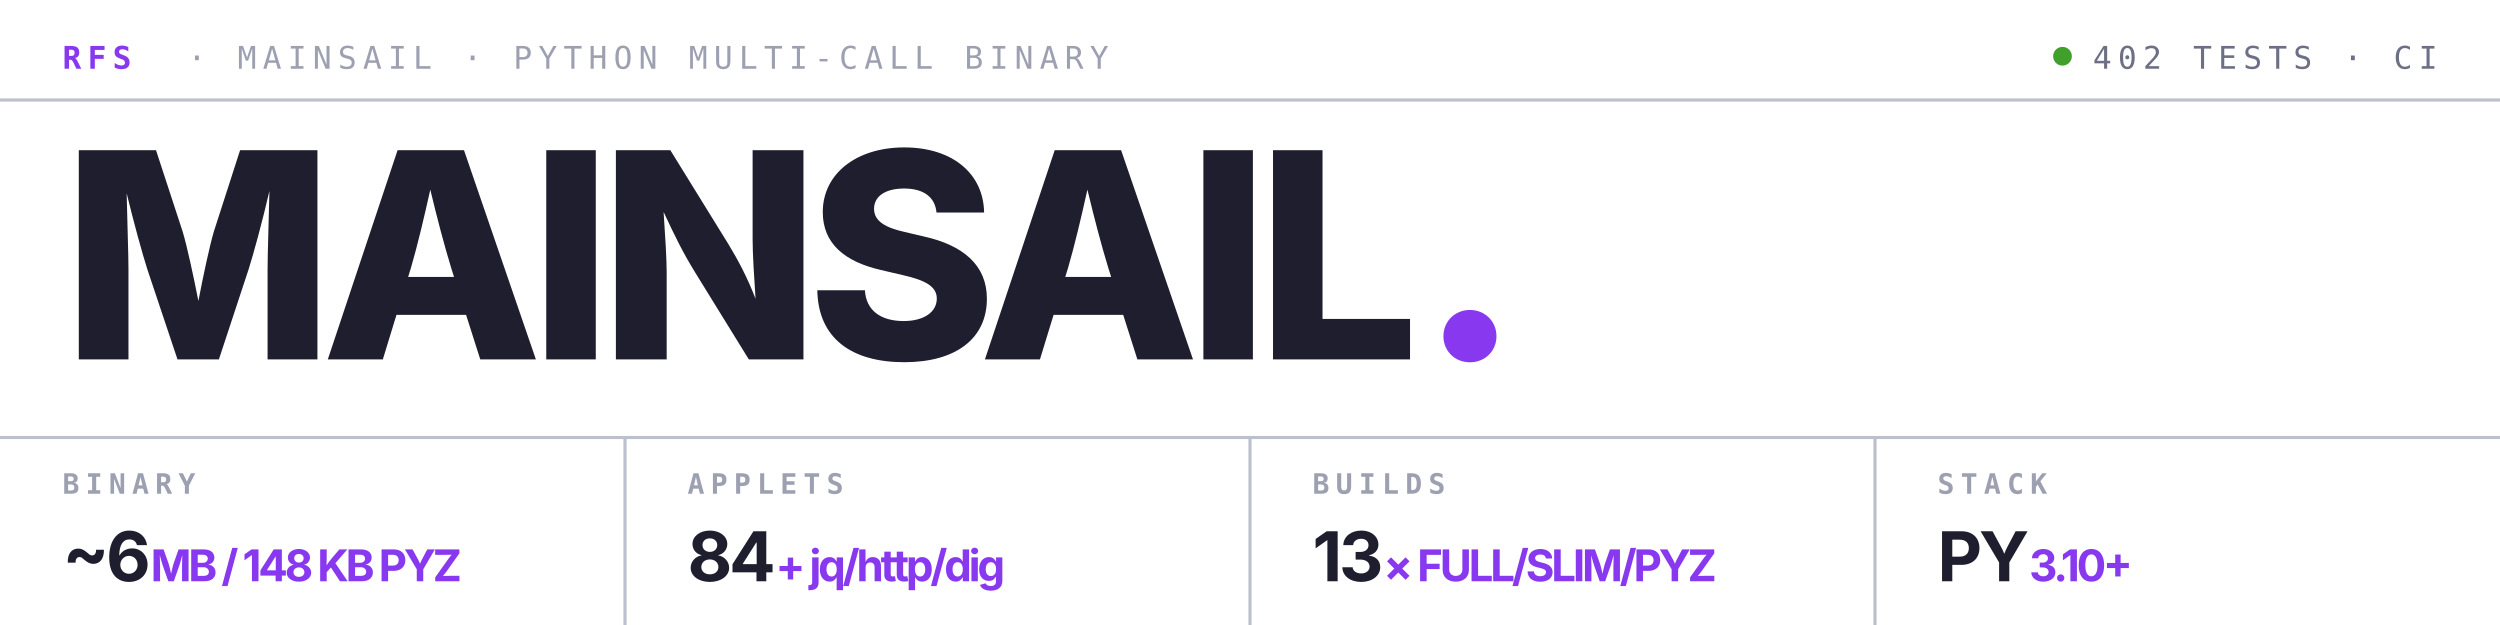
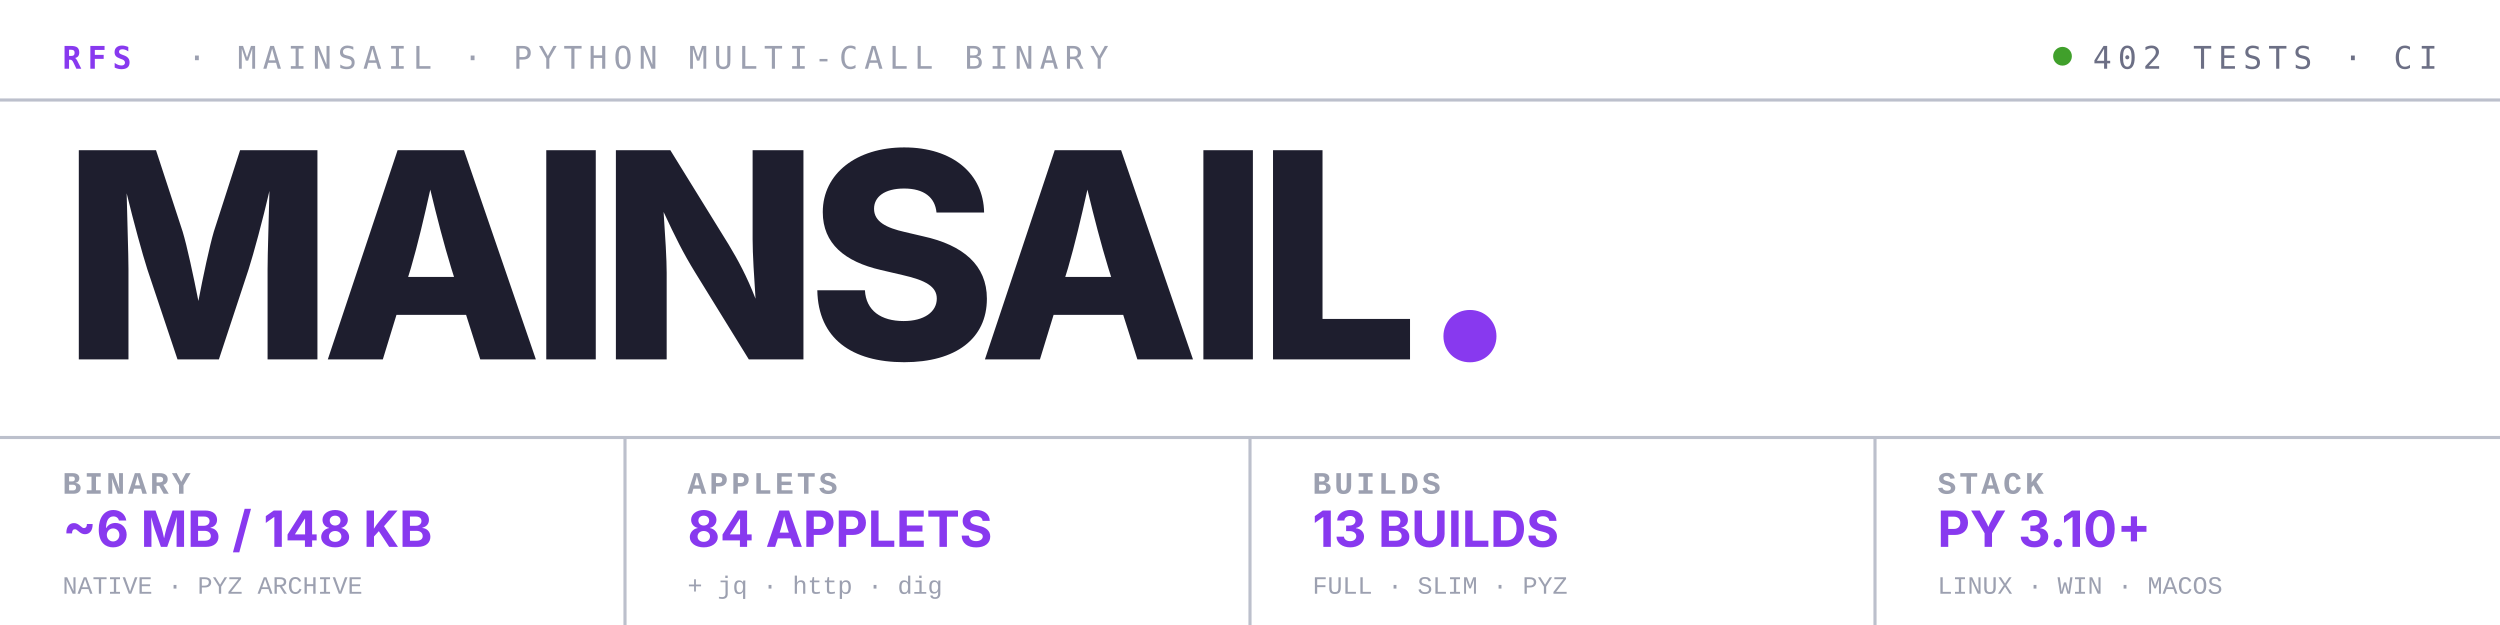
<svg xmlns="http://www.w3.org/2000/svg" viewBox="0 0 800 200" fill="none">
  <rect x="0" y="0" width="800" height="200" fill="#ffffff" />
  <line x1="0" y1="32" x2="800" y2="32" stroke="#bcc0cc" stroke-width="1" />
  <text x="20" y="22" font-family="'JetBrains Mono', 'SF Mono', 'Fira Code', 'Cascadia Code', monospace" font-size="10" font-weight="700" fill="#8839ef" letter-spacing="2">RFS</text>
  <text x="60" y="22" font-family="'JetBrains Mono', 'SF Mono', 'Fira Code', 'Cascadia Code', monospace" font-size="10" font-weight="500" fill="#9ca0b0" letter-spacing="2">·  MAINSAIL  ·  PYTHON MULTI-CALL BINARY</text>
  <circle cx="660" cy="18" r="3" fill="#40a02b" />
  <text x="780" y="22" text-anchor="end" font-family="'JetBrains Mono', 'SF Mono', 'Fira Code', 'Cascadia Code', monospace" font-size="10" font-weight="500" fill="#6c6f85" letter-spacing="2">402 TESTS · CI</text>
  <text x="20" y="115" font-family="'Inter', 'SF Pro Display', 'Segoe UI', 'Helvetica Neue', Arial, sans-serif" font-size="92" font-weight="800" fill="#1e1e2e" letter-spacing="-4">MAINSAIL<tspan fill="#8839ef">.</tspan>
  </text>
  <line x1="0" y1="140" x2="800" y2="140" stroke="#bcc0cc" stroke-width="1" />
  <line x1="200" y1="140" x2="200" y2="200" stroke="#bcc0cc" stroke-width="1" />
  <line x1="400" y1="140" x2="400" y2="200" stroke="#bcc0cc" stroke-width="1" />
  <line x1="600" y1="140" x2="600" y2="200" stroke="#bcc0cc" stroke-width="1" />
-   <text x="20" y="158" font-family="'JetBrains Mono', 'SF Mono', 'Fira Code', 'Cascadia Code', monospace" font-size="9" font-weight="600" fill="#9ca0b0" letter-spacing="2">BINARY</text>
-   <text x="20" y="186" font-family="'Inter', 'SF Pro Display', 'Segoe UI', 'Helvetica Neue', Arial, sans-serif" font-size="22" font-weight="700" fill="#1e1e2e" letter-spacing="-1">~6<tspan fill="#8839ef" font-size="14"> MB / 148 KB PYZ</tspan>
-   </text>
-   <text x="220" y="158" font-family="'JetBrains Mono', 'SF Mono', 'Fira Code', 'Cascadia Code', monospace" font-size="9" font-weight="600" fill="#9ca0b0" letter-spacing="2">APPLETS</text>
-   <text x="220" y="186" font-family="'Inter', 'SF Pro Display', 'Segoe UI', 'Helvetica Neue', Arial, sans-serif" font-size="22" font-weight="700" fill="#1e1e2e" letter-spacing="-1">84<tspan fill="#8839ef" font-size="14"> + jq/http/dig</tspan>
-   </text>
-   <text x="420" y="158" font-family="'JetBrains Mono', 'SF Mono', 'Fira Code', 'Cascadia Code', monospace" font-size="9" font-weight="600" fill="#9ca0b0" letter-spacing="2">BUILDS</text>
-   <text x="420" y="186" font-family="'Inter', 'SF Pro Display', 'Segoe UI', 'Helvetica Neue', Arial, sans-serif" font-size="22" font-weight="700" fill="#1e1e2e" letter-spacing="-1">13<tspan fill="#8839ef" font-size="14"> × FULL/SLIM/PYZ</tspan>
-   </text>
-   <text x="620" y="158" font-family="'JetBrains Mono', 'SF Mono', 'Fira Code', 'Cascadia Code', monospace" font-size="9" font-weight="600" fill="#9ca0b0" letter-spacing="2">STACK</text>
-   <text x="620" y="186" font-family="'Inter', 'SF Pro Display', 'Segoe UI', 'Helvetica Neue', Arial, sans-serif" font-size="22" font-weight="700" fill="#1e1e2e" letter-spacing="-1">PY<tspan fill="#8839ef" font-size="14"> 3.10+</tspan>
-   </text>
+   <text x="20" y="158" font-family="'JetBrains Mono', 'Courier New', monospace" font-size="10" font-weight="600" fill="#9ca0b0" letter-spacing="1">BINARY</text>
+   <text x="20" y="175" font-family="'Inter', 'Helvetica Neue', Arial, sans-serif" font-size="16" font-weight="700" fill="#8839ef" letter-spacing="0">~6 MB / 148 KB</text>
+   <text x="20" y="190" font-family="'JetBrains Mono', 'Courier New', monospace" font-size="8" fill="#9ca0b0" letter-spacing="0">NATIVE · PYZ ARCHIVE</text>
+   <text x="220" y="158" font-family="'JetBrains Mono', 'Courier New', monospace" font-size="10" font-weight="600" fill="#9ca0b0" letter-spacing="1">APPLETS</text>
+   <text x="220" y="175" font-family="'Inter', 'Helvetica Neue', Arial, sans-serif" font-size="16" font-weight="700" fill="#8839ef" letter-spacing="0">84 APPLETS</text>
+   <text x="220" y="190" font-family="'JetBrains Mono', 'Courier New', monospace" font-size="8" fill="#9ca0b0" letter-spacing="0">+ jq · http · dig</text>
+   <text x="420" y="158" font-family="'JetBrains Mono', 'Courier New', monospace" font-size="10" font-weight="600" fill="#9ca0b0" letter-spacing="1">BUILDS</text>
+   <text x="420" y="175" font-family="'Inter', 'Helvetica Neue', Arial, sans-serif" font-size="16" font-weight="700" fill="#8839ef" letter-spacing="0">13 BUILDS</text>
+   <text x="420" y="190" font-family="'JetBrains Mono', 'Courier New', monospace" font-size="8" fill="#9ca0b0" letter-spacing="0">FULL · SLIM · PYZ</text>
+   <text x="620" y="158" font-family="'JetBrains Mono', 'Courier New', monospace" font-size="10" font-weight="600" fill="#9ca0b0" letter-spacing="1">STACK</text>
+   <text x="620" y="175" font-family="'Inter', 'Helvetica Neue', Arial, sans-serif" font-size="16" font-weight="700" fill="#8839ef" letter-spacing="0">PY 3.10+</text>
+   <text x="620" y="190" font-family="'JetBrains Mono', 'Courier New', monospace" font-size="8" fill="#9ca0b0" letter-spacing="0">LINUX · WIN · MACOS</text>
</svg>
